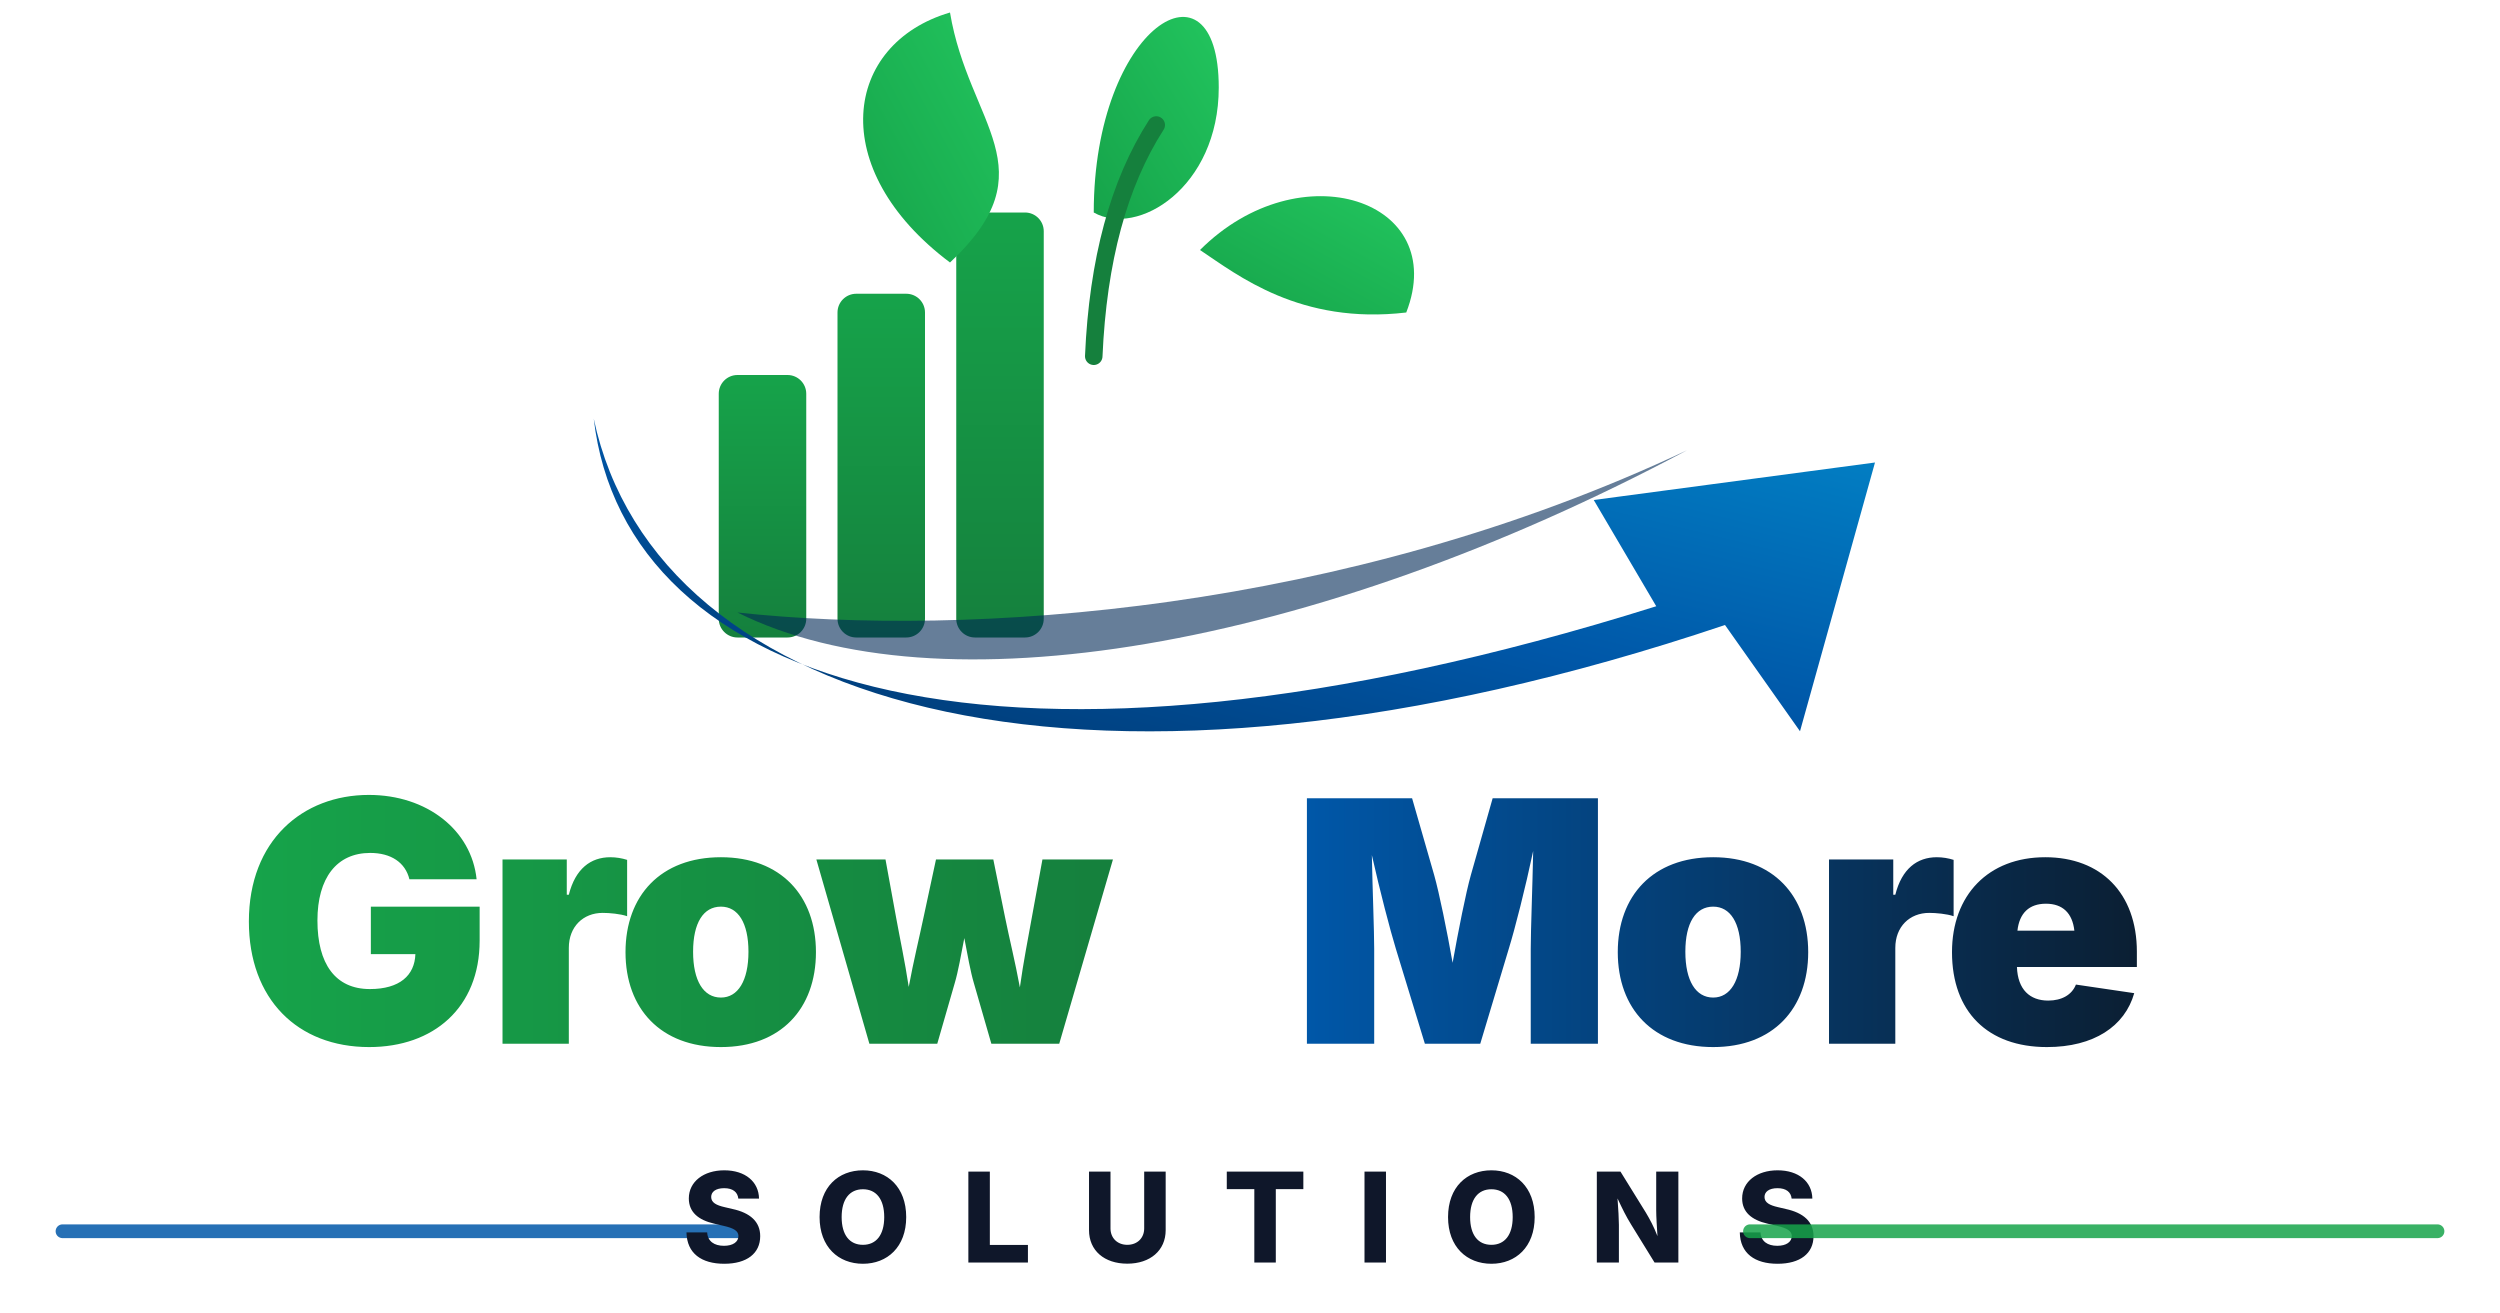
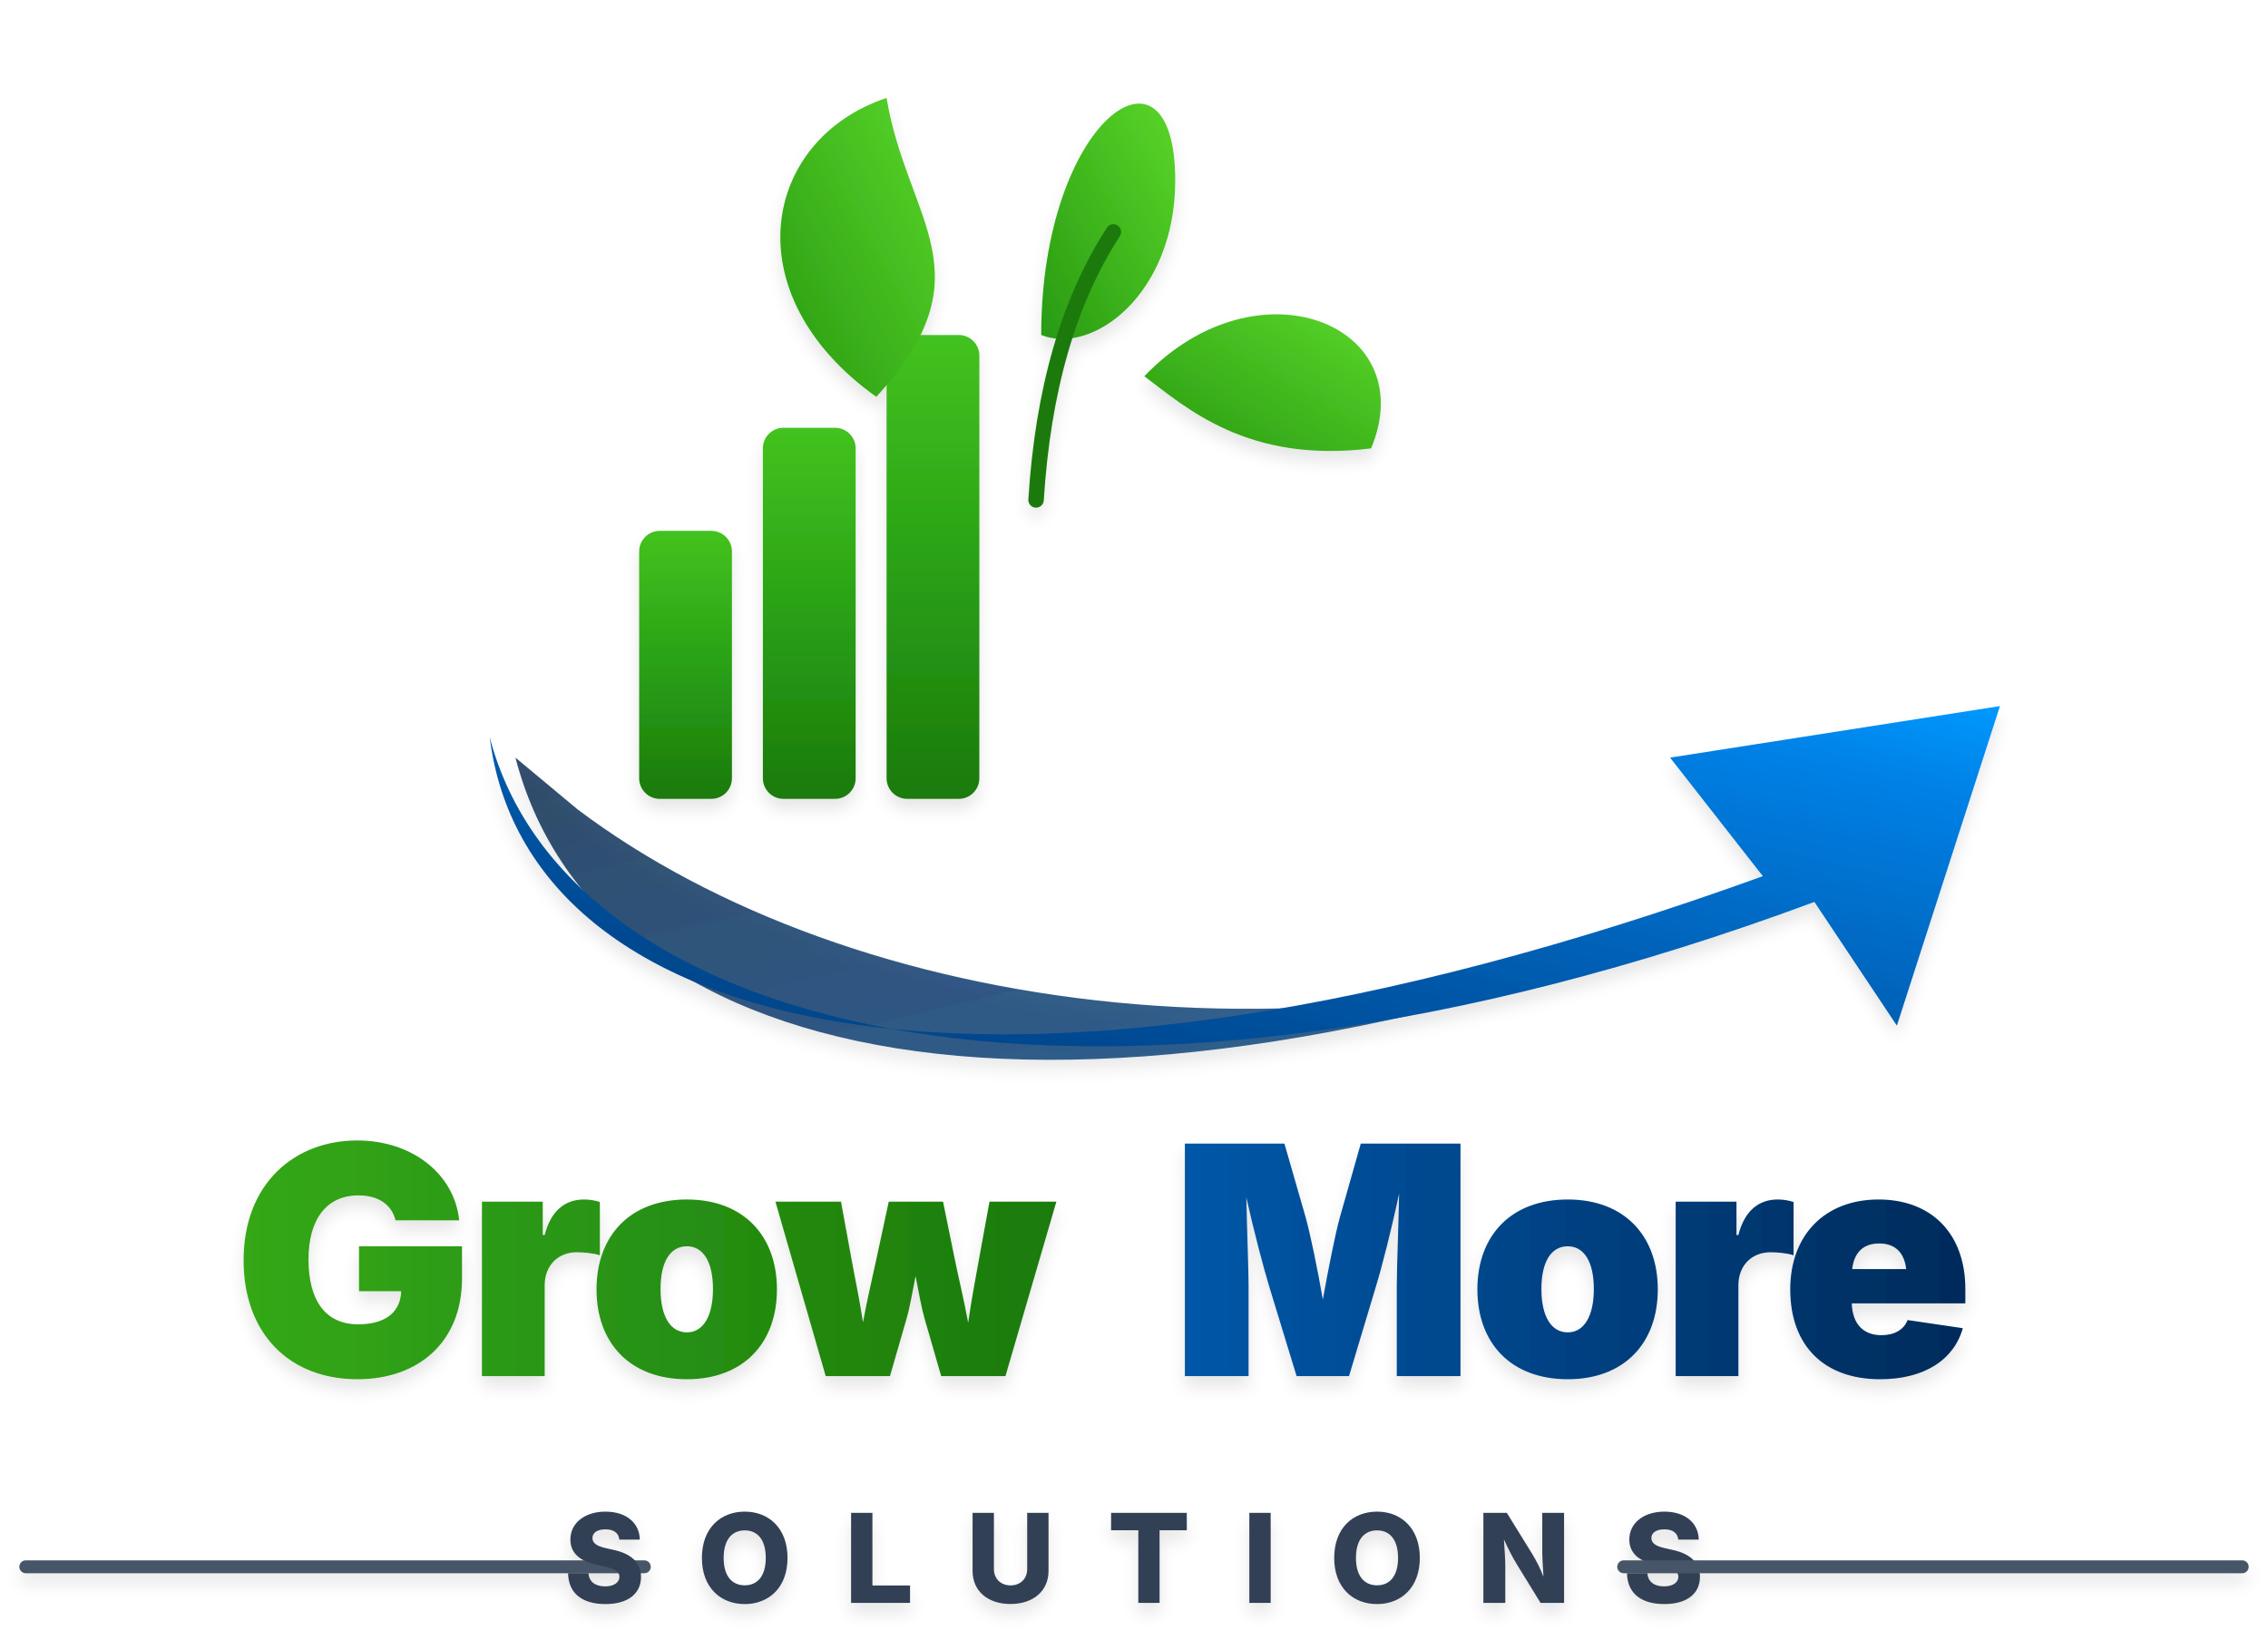
- <svg xmlns="http://www.w3.org/2000/svg" viewBox="50 8 400 210" width="100%" height="100%" shape-rendering="geometricPrecision" text-rendering="geometricPrecision">
+ <svg xmlns="http://www.w3.org/2000/svg" viewBox="30 15 440 320" width="100%" height="100%" xml:space="preserve" shape-rendering="geometricPrecision" text-rendering="geometricPrecision">
  <defs>
-     <linearGradient id="blueArrowGrad" x1="0%" y1="100%" x2="100%" y2="0%">
-       <stop offset="0%" stop-color="#00356B" />
-       <stop offset="50%" stop-color="#0057A8" />
-       <stop offset="100%" stop-color="#0284C7" />
+     <linearGradient id="greenBarGrad" x1="0%" y1="100%" x2="0%" y2="0%">
+       <stop offset="0%" stop-color="#1B7A0D" />
+       <stop offset="60%" stop-color="#2DA817" />
+       <stop offset="100%" stop-color="#44C220" />
    </linearGradient>
-     <linearGradient id="greenBarGrad" x1="0%" y1="100%" x2="0%" y2="0%">
-       <stop offset="0%" stop-color="#15803D" />
-       <stop offset="100%" stop-color="#16A34A" />
+     <linearGradient id="leafGrad" x1="0%" y1="100%" x2="100%" y2="0%">
+       <stop offset="0%" stop-color="#289A12" />
+       <stop offset="100%" stop-color="#5AD62A" />
    </linearGradient>
-     <linearGradient id="greenLeafGrad" x1="0%" y1="100%" x2="100%" y2="0%">
-       <stop offset="0%" stop-color="#16A34A" />
-       <stop offset="100%" stop-color="#22C55E" />
+     <linearGradient id="blueSwooshGrad" x1="0%" y1="100%" x2="100%" y2="0%">
+       <stop offset="0%" stop-color="#003B7A" />
+       <stop offset="40%" stop-color="#0057A8" />
+       <stop offset="85%" stop-color="#0080E5" />
+       <stop offset="100%" stop-color="#0099FF" />
+     </linearGradient>
+     <linearGradient id="darkSwooshGrad" x1="0%" y1="0%" x2="100%" y2="100%">
+       <stop offset="0%" stop-color="#002247" />
+       <stop offset="100%" stop-color="#004080" />
    </linearGradient>
    <linearGradient id="growTextGrad" x1="0%" y1="0%" x2="100%" y2="0%">
-       <stop offset="0%" stop-color="#16A34A" />
-       <stop offset="100%" stop-color="#15803D" />
+       <stop offset="0%" stop-color="#34A818" />
+       <stop offset="100%" stop-color="#1B7A0D" />
    </linearGradient>
    <linearGradient id="moreTextGrad" x1="0%" y1="0%" x2="100%" y2="0%">
      <stop offset="0%" stop-color="#0057A8" />
-       <stop offset="100%" stop-color="#0B1F33" />
+       <stop offset="100%" stop-color="#002B5B" />
    </linearGradient>
+     <filter id="crispShadow" x="-10%" y="-10%" width="120%" height="120%">
+       <feDropShadow dx="0" dy="2" stdDeviation="1.5" flood-color="#000000" flood-opacity="0.10" />
+     </filter>
  </defs>
-   <g transform="translate(140, -10)">
-     <rect x="25" y="78" width="14" height="42" rx="3" fill="url(#greenBarGrad)" />
-     <rect x="44" y="65" width="14" height="55" rx="3" fill="url(#greenBarGrad)" />
-     <rect x="63" y="52" width="14" height="68" rx="3" fill="url(#greenBarGrad)" />
-     <path d="M 62 60 C 42 45 45 25 62 20 C 65 38 78 45 62 60 Z" fill="url(#greenLeafGrad)" />
-     <path d="M 85 52 C 85 22 105 10 105 32 C 105 48 92 56 85 52 Z" fill="url(#greenLeafGrad)" />
-     <path d="M 102 58 C 118 42 142 50 135 68 C 118 70 108 62 102 58 Z" fill="url(#greenLeafGrad)" />
-     <path d="M 85 75 Q 86 52 95 38" fill="none" stroke="#15803D" stroke-width="2.8" stroke-linecap="round" />
-     <path d="M 5 85 C 10 128 70 148 175 115 L 165 98 L 210 92 L 198 135 L 186 118 C 85 152 15 132 5 85 Z" fill="url(#blueArrowGrad)" />
-     <path d="M 28 116 C 60 132 120 122 180 90 C 125 116 65 120 28 116 Z" fill="#002855" opacity="0.6" />
-   </g>
-   <g transform="translate(250, 175)" text-anchor="middle">
-     <text x="-92" y="0" font-family="'Plus Jakarta Sans', 'Inter', system-ui, -apple-system, sans-serif" font-weight="900" font-size="54" fill="url(#growTextGrad)" letter-spacing="-1">Grow</text>
-     <text x="75" y="0" font-family="'Plus Jakarta Sans', 'Inter', system-ui, -apple-system, sans-serif" font-weight="900" font-size="54" fill="url(#moreTextGrad)" letter-spacing="-1">More</text>
-   </g>
-   <g transform="translate(250, 210)" text-anchor="middle">
-     <line x1="-190" y1="-5" x2="-80" y2="-5" stroke="#0057A8" stroke-width="2.2" stroke-linecap="round" opacity="0.85" />
-     <text x="0" y="0" font-family="'Plus Jakarta Sans', 'Inter', system-ui, -apple-system, sans-serif" font-weight="800" font-size="20" fill="#0F172A" letter-spacing="8">SOLUTIONS</text>
-     <line x1="80" y1="-5" x2="190" y2="-5" stroke="#16A34A" stroke-width="2.2" stroke-linecap="round" opacity="0.85" />
+   <g filter="url(#crispShadow)">
+     <g transform="translate(0, 0)">
+       <rect x="154" y="118" width="18" height="52" rx="4" fill="url(#greenBarGrad)" />
+       <rect x="178" y="98" width="18" height="72" rx="4" fill="url(#greenBarGrad)" />
+       <rect x="202" y="80" width="18" height="90" rx="4" fill="url(#greenBarGrad)" />
+       <path d="M 200 92 C 172 72 178 42 202 34 C 206 58 222 68 200 92 Z" fill="url(#leafGrad)" />
+       <path d="M 232 80 C 232 38 258 20 258 50 C 258 72 242 84 232 80 Z" fill="url(#leafGrad)" />
+       <path d="M 252 88 C 274 65 306 78 296 102 C 272 105 260 94 252 88 Z" fill="url(#leafGrad)" />
+       <path d="M 231 112 Q 233 80 246 60" fill="none" stroke="#1B7A0D" stroke-width="3" stroke-linecap="round" />
+       <path d="M 130 162 C 145 220 230 245 375 190 C 290 226 195 212 142 172 Z" fill="url(#darkSwooshGrad)" opacity="0.8" />
+       <path d="M 125 158 C 132 215 220 240 372 185 L 354 162 L 418 152 L 398 214 L 382 190 C 242 242 140 216 125 158 Z" fill="url(#blueSwooshGrad)" />
+     </g>
+     <g transform="translate(250, 282)" text-anchor="middle">
+       <text x="-95" y="0" font-family="'Plus Jakarta Sans', 'Montserrat', 'Inter', system-ui, -apple-system, sans-serif" font-weight="900" font-size="62" fill="url(#growTextGrad)" letter-spacing="-1.5">Grow</text>
+       <text x="85" y="0" font-family="'Plus Jakarta Sans', 'Montserrat', 'Inter', system-ui, -apple-system, sans-serif" font-weight="900" font-size="62" fill="url(#moreTextGrad)" letter-spacing="-1.5">More</text>
+     </g>
+     <g transform="translate(250, 326)" text-anchor="middle">
+       <line x1="-215" y1="-7" x2="-95" y2="-7" stroke="#475569" stroke-width="2.5" stroke-linecap="round" />
+       <text x="0" y="0" font-family="'Plus Jakarta Sans', 'Montserrat', 'Inter', system-ui, -apple-system, sans-serif" font-weight="800" font-size="24" fill="#334155" letter-spacing="10">SOLUTIONS</text>
+       <line x1="95" y1="-7" x2="215" y2="-7" stroke="#475569" stroke-width="2.5" stroke-linecap="round" />
+     </g>
  </g>
</svg>
